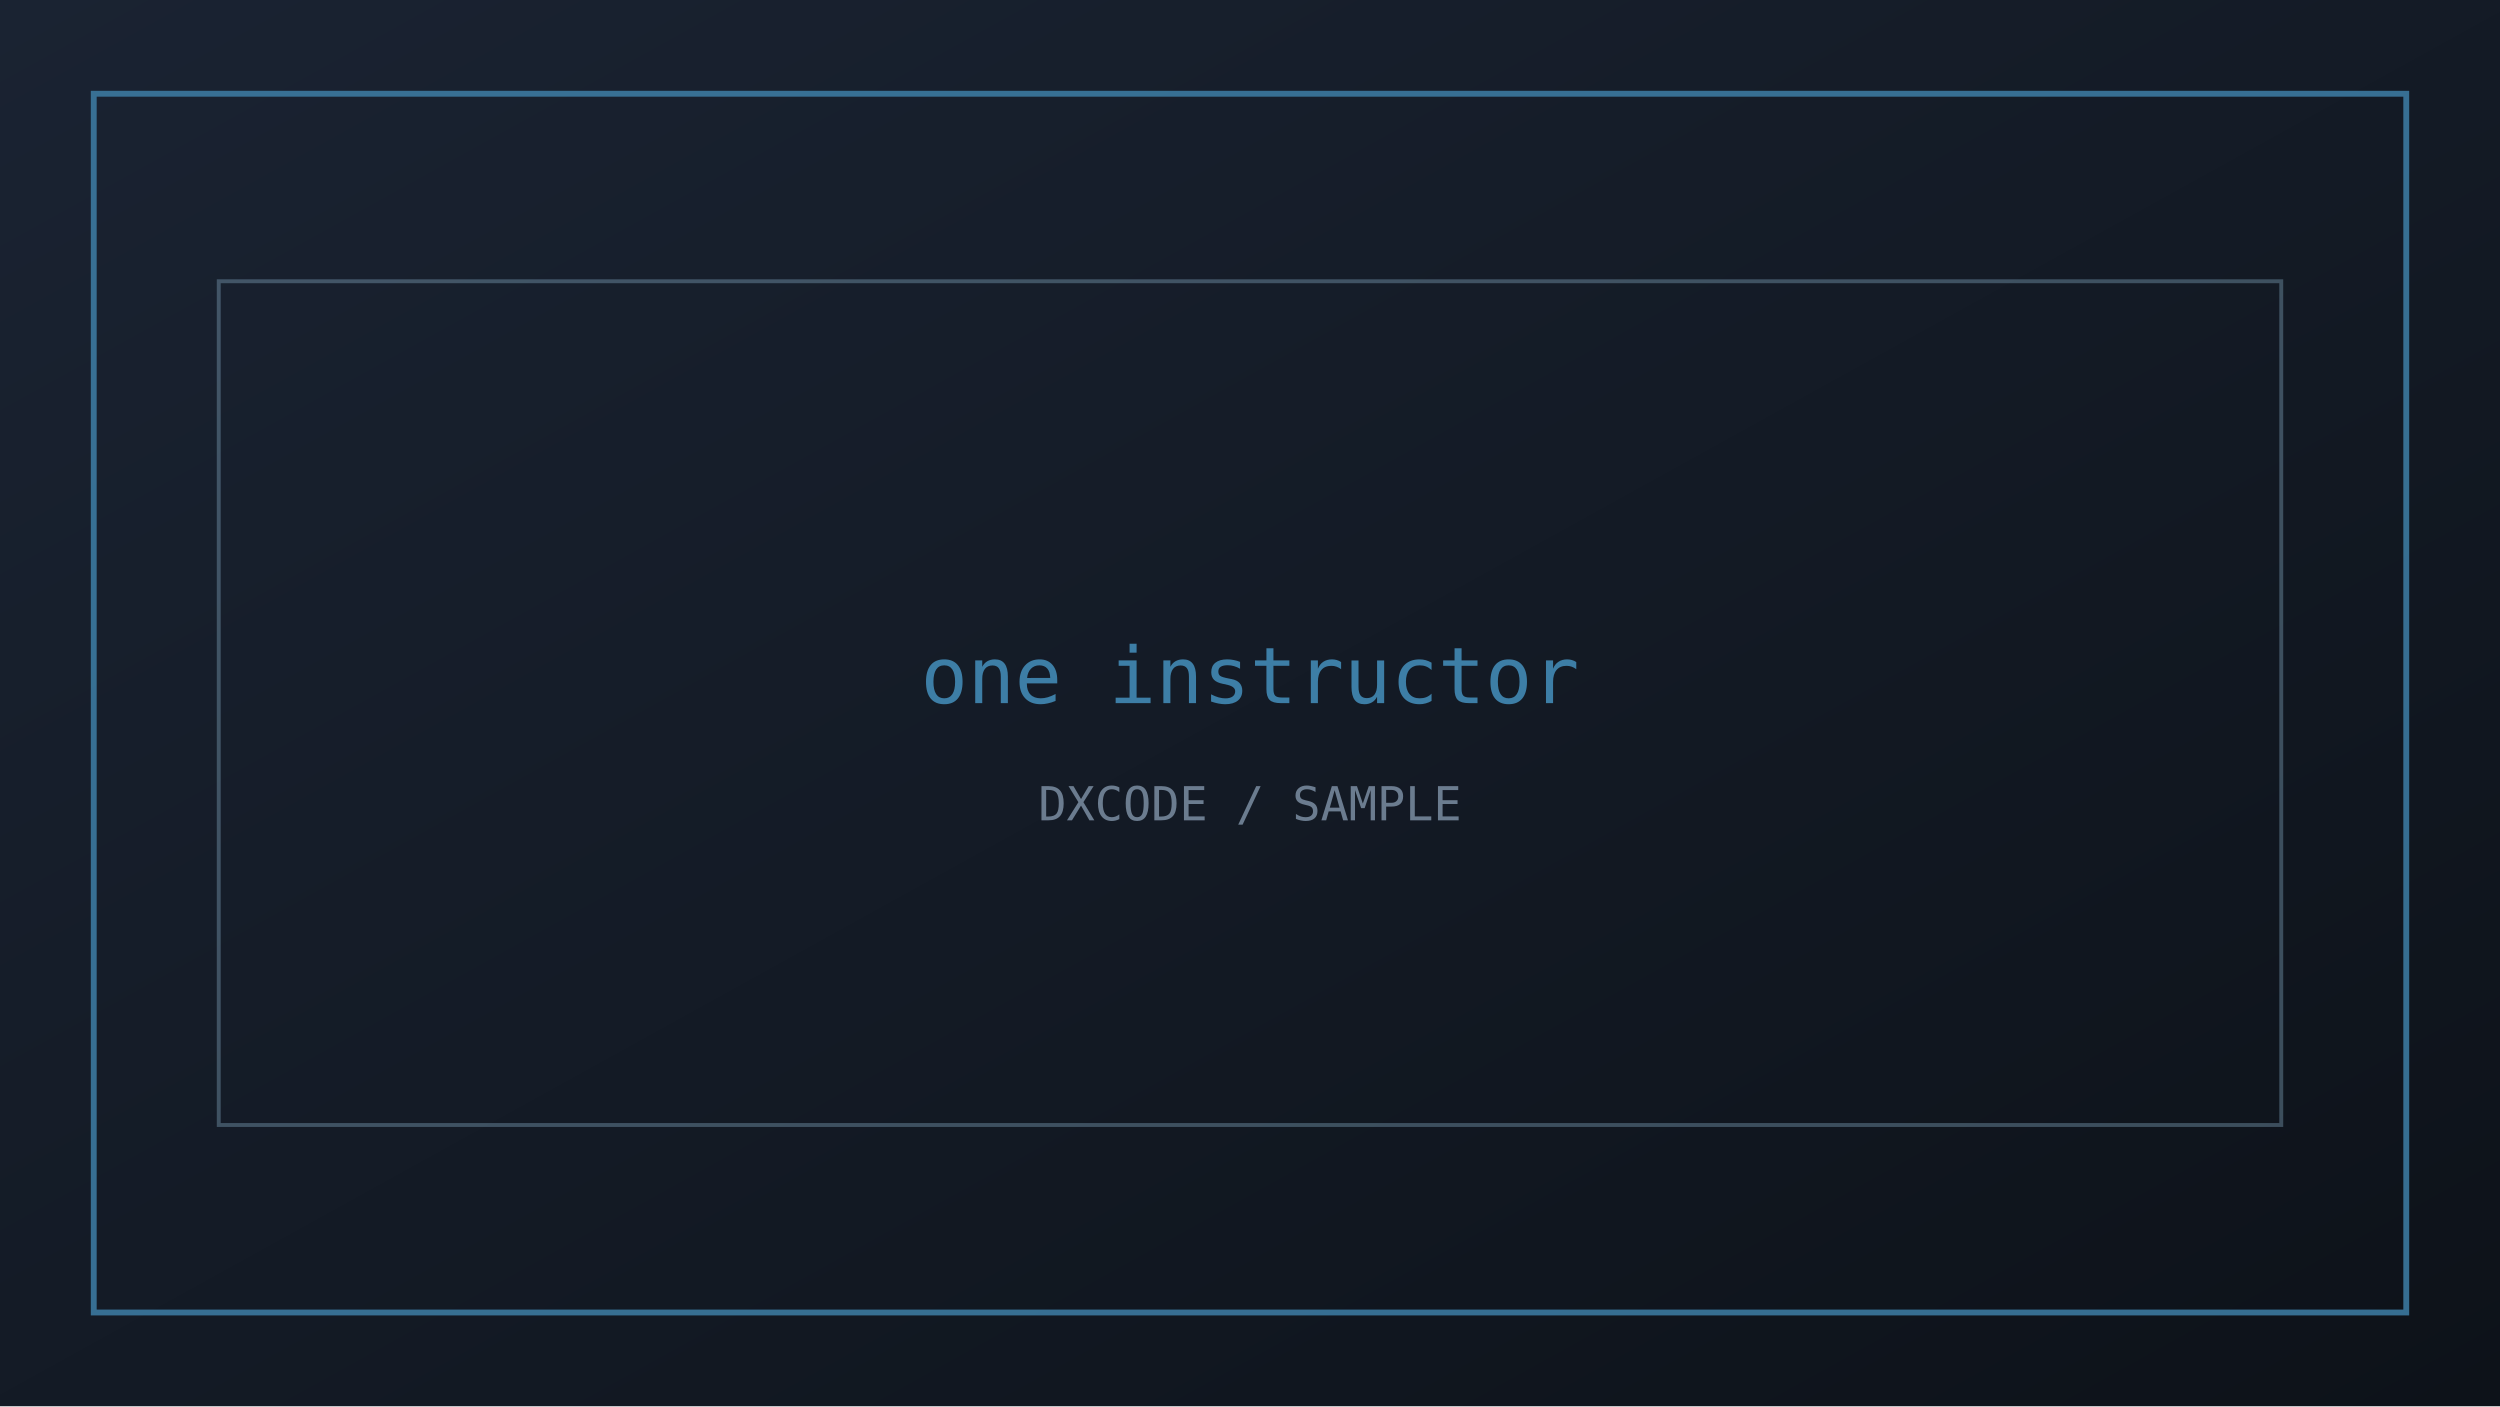
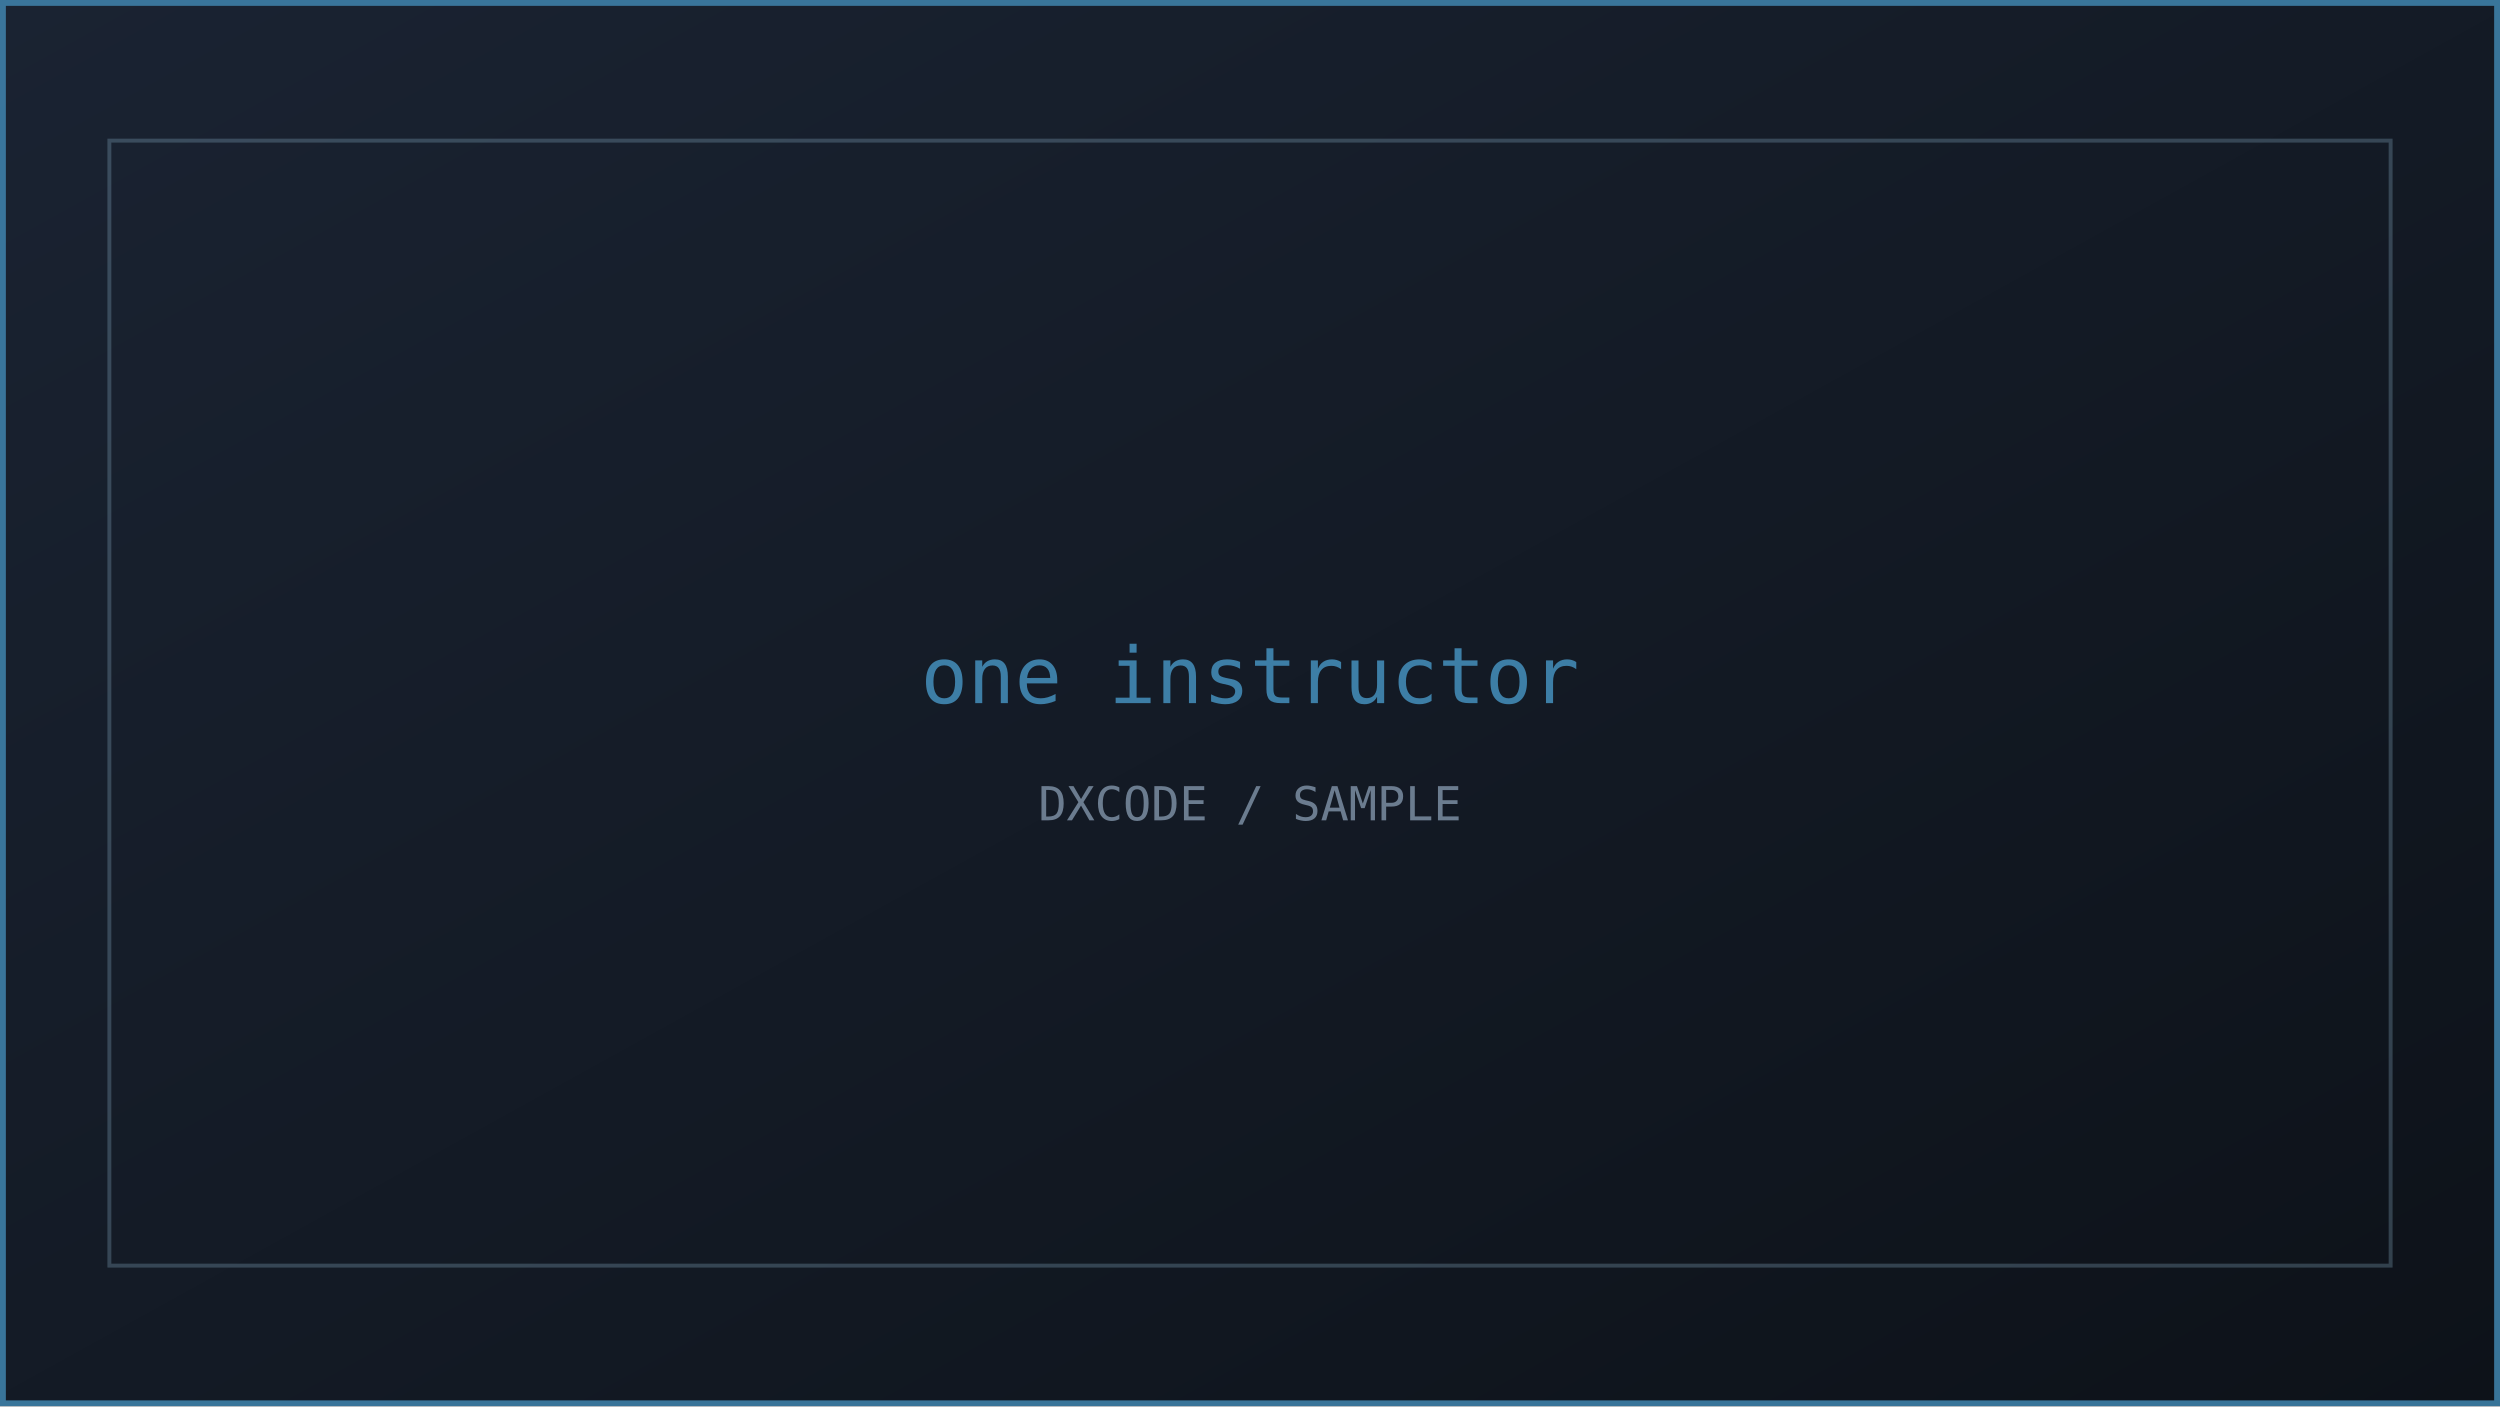
- <svg xmlns="http://www.w3.org/2000/svg" width="640" height="360" viewBox="0 0 640 360" role="img" aria-label="one instructor">
+ <svg xmlns="http://www.w3.org/2000/svg" width="640" height="360" viewBox="0 0 640 360" preserveAspectRatio="xMidYMid slice" role="img" aria-label="one instructor">
  <defs>
    <linearGradient id="gjournaloneinstructorsvg" x1="0" y1="0" x2="1" y2="1">
      <stop offset="0%" stop-color="#1a2332" />
      <stop offset="100%" stop-color="#0d1219" />
    </linearGradient>
  </defs>
  <rect width="640" height="360" fill="url(#gjournaloneinstructorsvg)" />
-   <rect x="24" y="24" width="592" height="312" fill="none" stroke="#3d7ea6" stroke-width="1.5" opacity="0.85" />
-   <rect x="56" y="72" width="528" height="216" fill="none" stroke="#8eb6d1" stroke-width="1" opacity="0.35" />
+   <rect x="0.75" y="0.75" width="638.5" height="358.5" fill="none" stroke="#3d7ea6" stroke-width="1.5" opacity="0.9" />
+   <rect x="28" y="36" width="584" height="288" fill="none" stroke="#8eb6d1" stroke-width="1" opacity="0.28" />
  <text x="320" y="180" text-anchor="middle" fill="#3d7ea6" font-family="ui-monospace, monospace" font-size="20">one instructor</text>
  <text x="320" y="210" text-anchor="middle" fill="#6b7c8f" font-family="ui-monospace, monospace" font-size="12">DXCODE / SAMPLE</text>
</svg>
